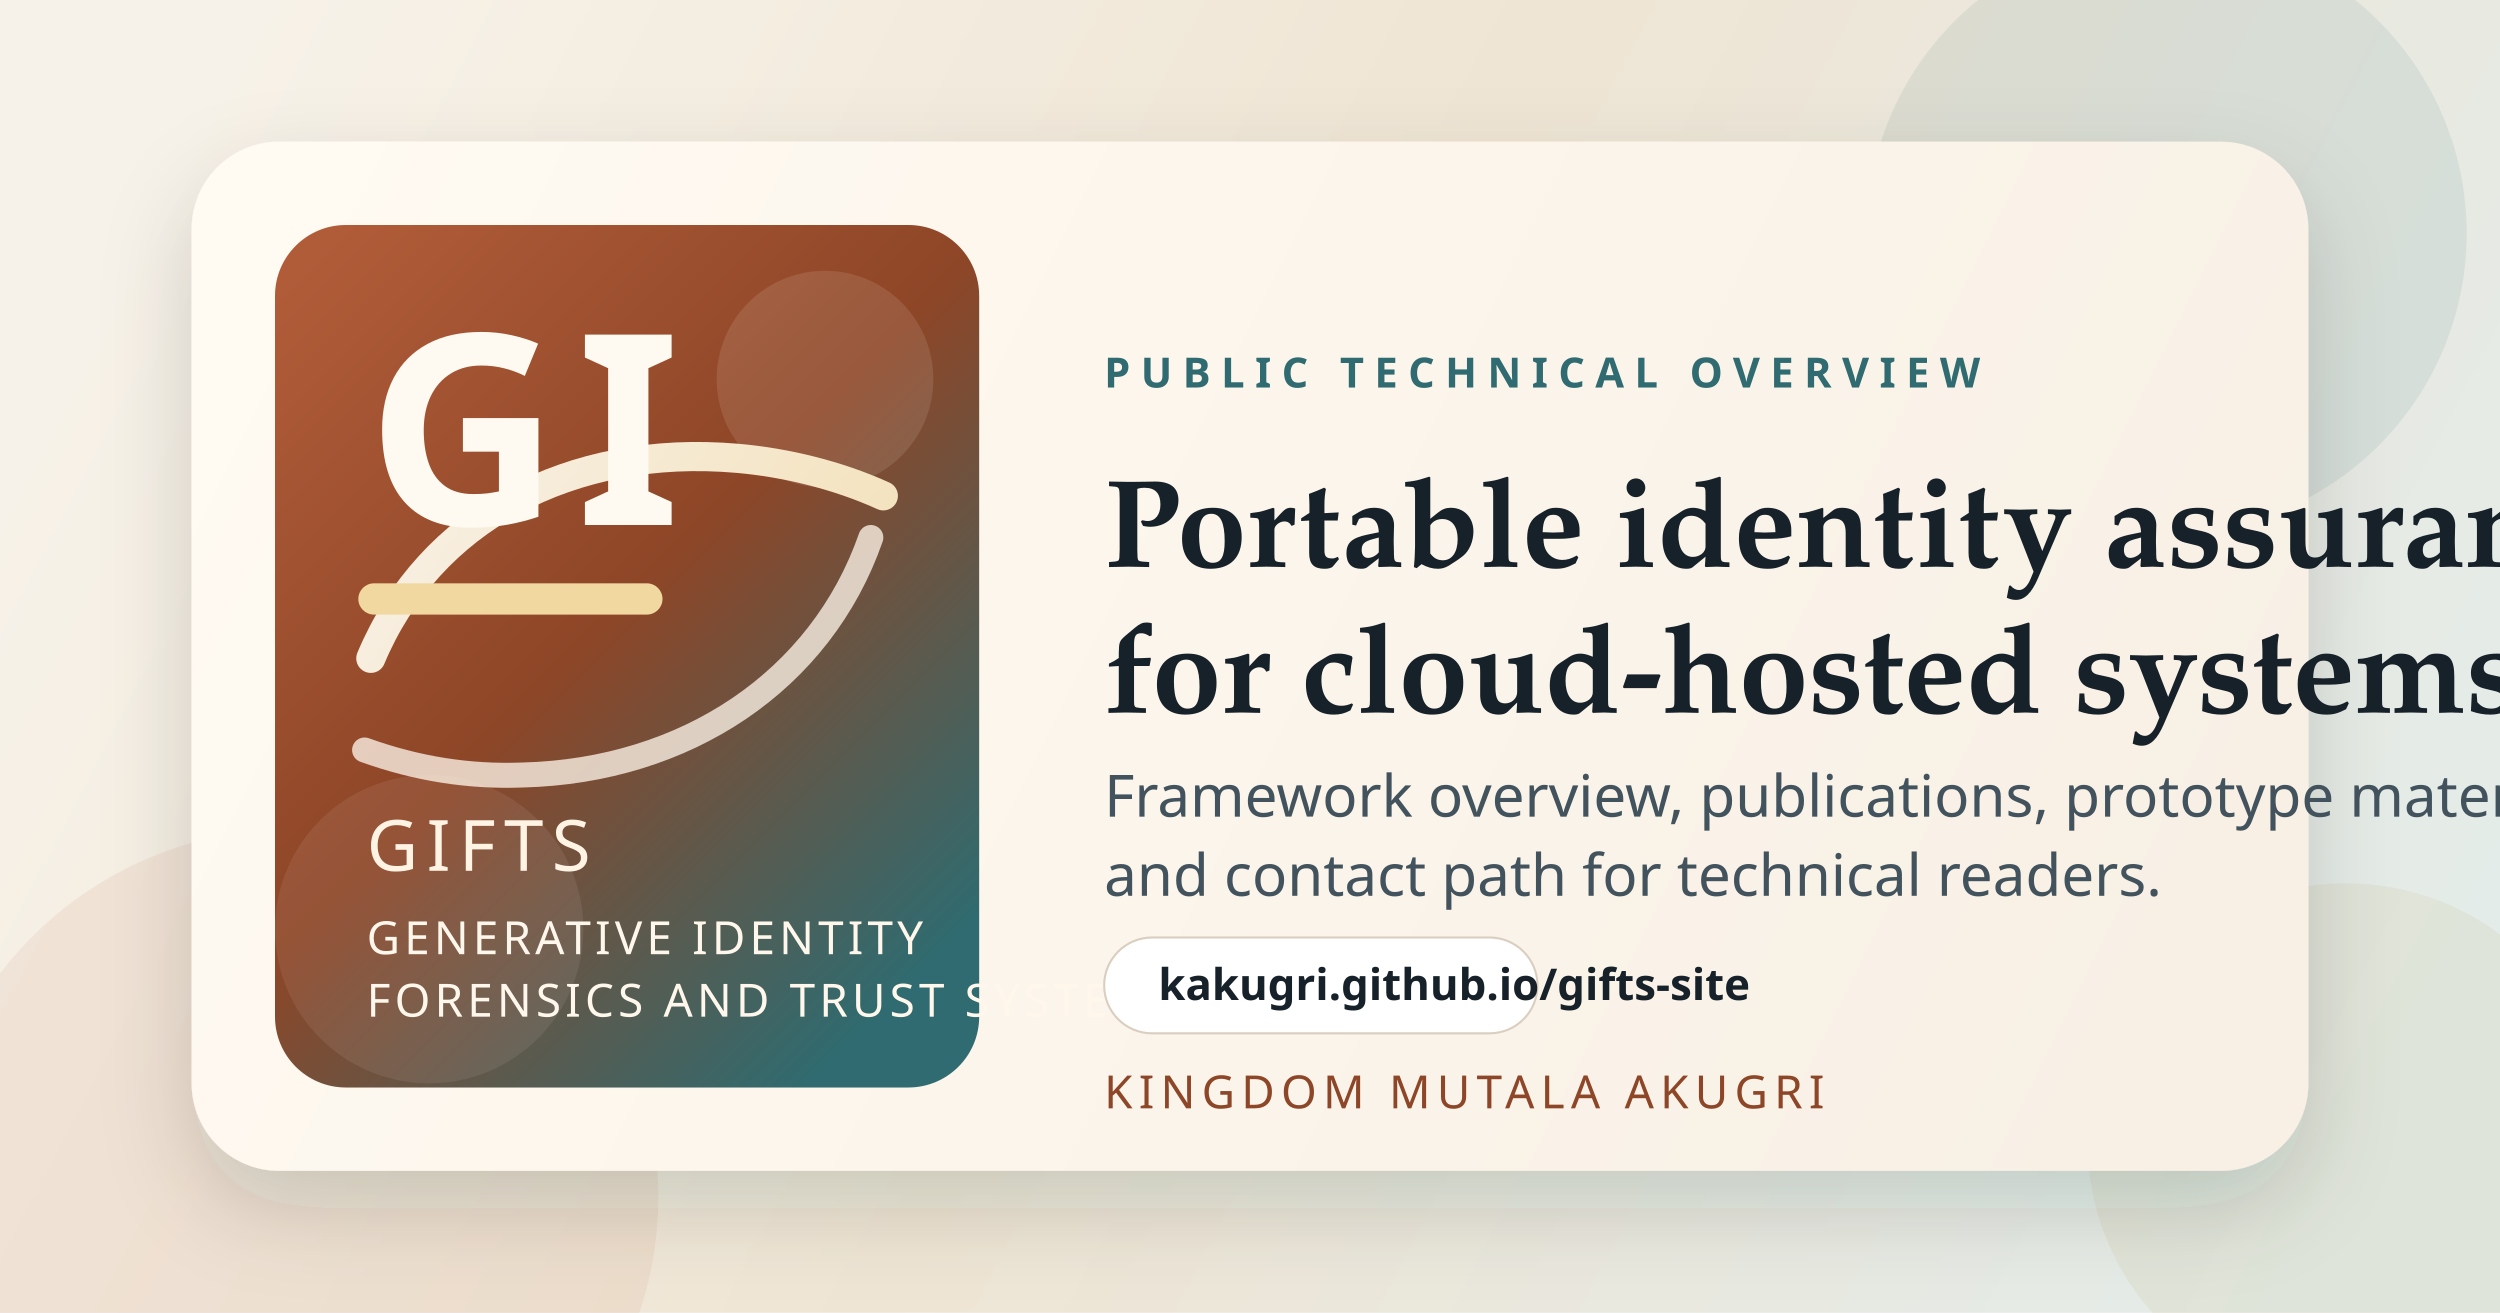
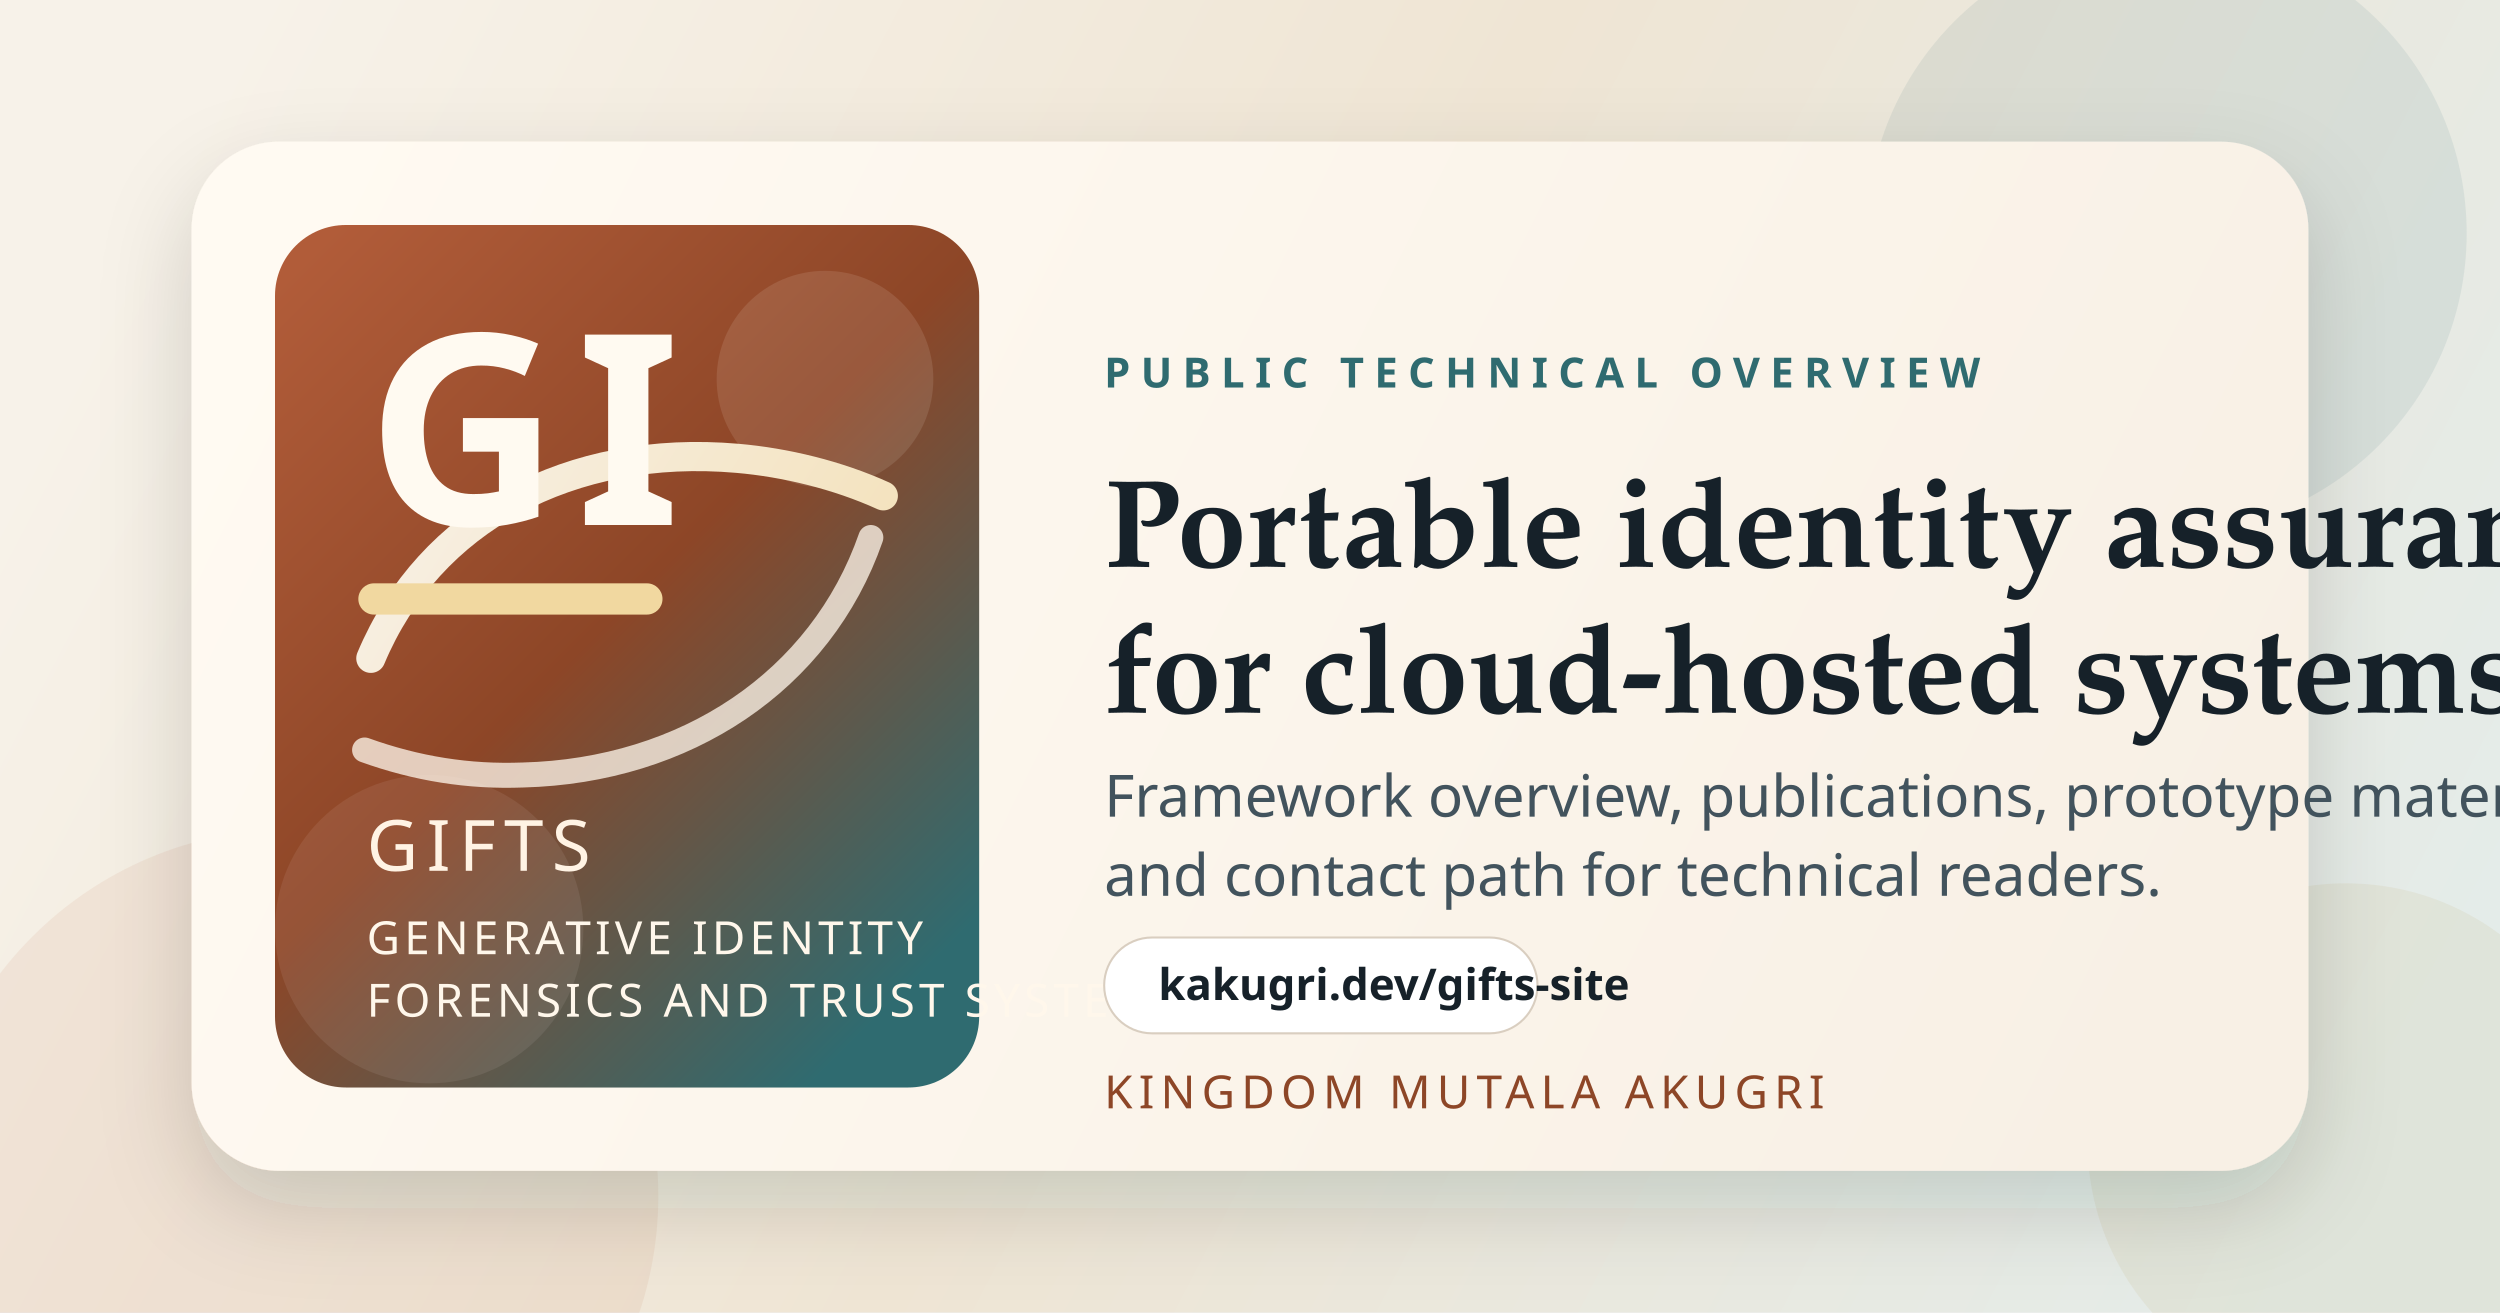
<svg xmlns="http://www.w3.org/2000/svg" viewBox="0 0 1200 630" role="img" aria-labelledby="title desc">
  <defs>
    <linearGradient id="page" x1="92" y1="54" x2="1118" y2="590" gradientUnits="userSpaceOnUse">
      <stop offset="0" stop-color="#f7f2e9" />
      <stop offset="0.48" stop-color="#efe5d4" />
      <stop offset="1" stop-color="#e4ece9" />
    </linearGradient>
    <linearGradient id="panel" x1="132" y1="92" x2="1024" y2="534" gradientUnits="userSpaceOnUse">
      <stop offset="0" stop-color="#fffaf2" />
      <stop offset="1" stop-color="#f8f0e5" />
    </linearGradient>
    <linearGradient id="accent" x1="160" y1="110" x2="480" y2="430" gradientUnits="userSpaceOnUse">
      <stop offset="0" stop-color="#b15c39" />
      <stop offset="0.5" stop-color="#8d4627" />
      <stop offset="1" stop-color="#2f6b70" />
    </linearGradient>
    <linearGradient id="stroke" x1="220" y1="210" x2="524" y2="408" gradientUnits="userSpaceOnUse">
      <stop offset="0" stop-color="#f7efe2" />
      <stop offset="1" stop-color="#f1d8a0" />
    </linearGradient>
    <filter id="shadow" x="-20%" y="-20%" width="140%" height="140%">
      <feDropShadow dx="0" dy="18" stdDeviation="22" flood-color="#112228" flood-opacity="0.16" />
    </filter>
  </defs>
  <rect width="1200" height="630" fill="url(#page)" />
  <circle cx="1040" cy="112" r="144" fill="#2f6b70" fill-opacity="0.09" />
  <circle cx="140" cy="574" r="176" fill="#b15c39" fill-opacity="0.08" />
  <circle cx="1126" cy="548" r="124" fill="#b89447" fill-opacity="0.09" />
  <rect x="92" y="68" width="1016" height="494" rx="42" fill="url(#panel)" filter="url(#shadow)" />
  <rect x="132" y="108" width="338" height="414" rx="34" fill="url(#accent)" />
  <circle cx="396" cy="182" r="52" fill="#fff8ef" fill-opacity="0.11" />
  <circle cx="206" cy="446" r="74" fill="#fff8ef" fill-opacity="0.08" />
  <path d="M178 316c28-67 96-103 176-96 23 2 48 8 70 18" fill="none" stroke="url(#stroke)" stroke-linecap="round" stroke-width="14" />
  <path d="M418 258c-24 69-89 112-167 114-26 1-51-3-76-12" fill="none" stroke="#fff7eb" stroke-linecap="round" stroke-width="12" stroke-opacity="0.76" />
  <text x="176" y="252" fill="#fffaf1" font-family="'Gill Sans', 'Trebuchet MS', sans-serif" font-size="128" font-weight="700" letter-spacing="8">GI</text>
  <rect x="172" y="280" width="146" height="15" rx="7.5" fill="#f1d8a0" />
  <text x="176" y="418" fill="#fff3e4" font-family="'Gill Sans', 'Trebuchet MS', sans-serif" font-size="34" letter-spacing="4">GIFTS</text>
  <text x="176" y="458" fill="#fff7eb" font-family="'Gill Sans', 'Trebuchet MS', sans-serif" font-size="22" letter-spacing="2">GENERATIVE IDENTITY</text>
  <text x="176" y="488" fill="#fff7eb" font-family="'Gill Sans', 'Trebuchet MS', sans-serif" font-size="22" letter-spacing="2">FORENSICS AND TRUST SYSTEM</text>
  <text x="530" y="186" fill="#2f6b70" font-family="'Gill Sans', 'Trebuchet MS', sans-serif" font-size="20" font-weight="700" letter-spacing="5">PUBLIC TECHNICAL OVERVIEW</text>
  <text x="530" y="272" fill="#162129" font-family="'Iowan Old Style', 'Palatino Linotype', serif" font-size="60" font-weight="600">
    <tspan x="530" dy="0">Portable identity assurance</tspan>
    <tspan x="530" dy="70">for cloud-hosted systems.</tspan>
  </text>
  <text x="530" y="392" fill="#42535d" font-family="'Gill Sans', 'Trebuchet MS', sans-serif" font-size="28">
    <tspan x="530" dy="0">Framework overview, publications, prototype materials,</tspan>
    <tspan x="530" dy="38">and contact path for technical readers.</tspan>
  </text>
  <rect x="530" y="450" width="208" height="46" rx="23" fill="#ffffff" stroke="#d9cec0" />
-   <text x="556" y="480" fill="#162129" font-family="'Gill Sans', 'Trebuchet MS', sans-serif" font-size="21" font-weight="700">kakugri.github.io/gifts-site</text>
+   <text x="556" y="480" fill="#162129" font-family="'Gill Sans', 'Trebuchet MS', sans-serif" font-size="21" font-weight="700">kakugri.dev/gifts-site</text>
  <text x="530" y="532" fill="#8d4627" font-family="'Gill Sans', 'Trebuchet MS', sans-serif" font-size="22" letter-spacing="3">KINGDOM MUTALA AKUGRI</text>
</svg>
